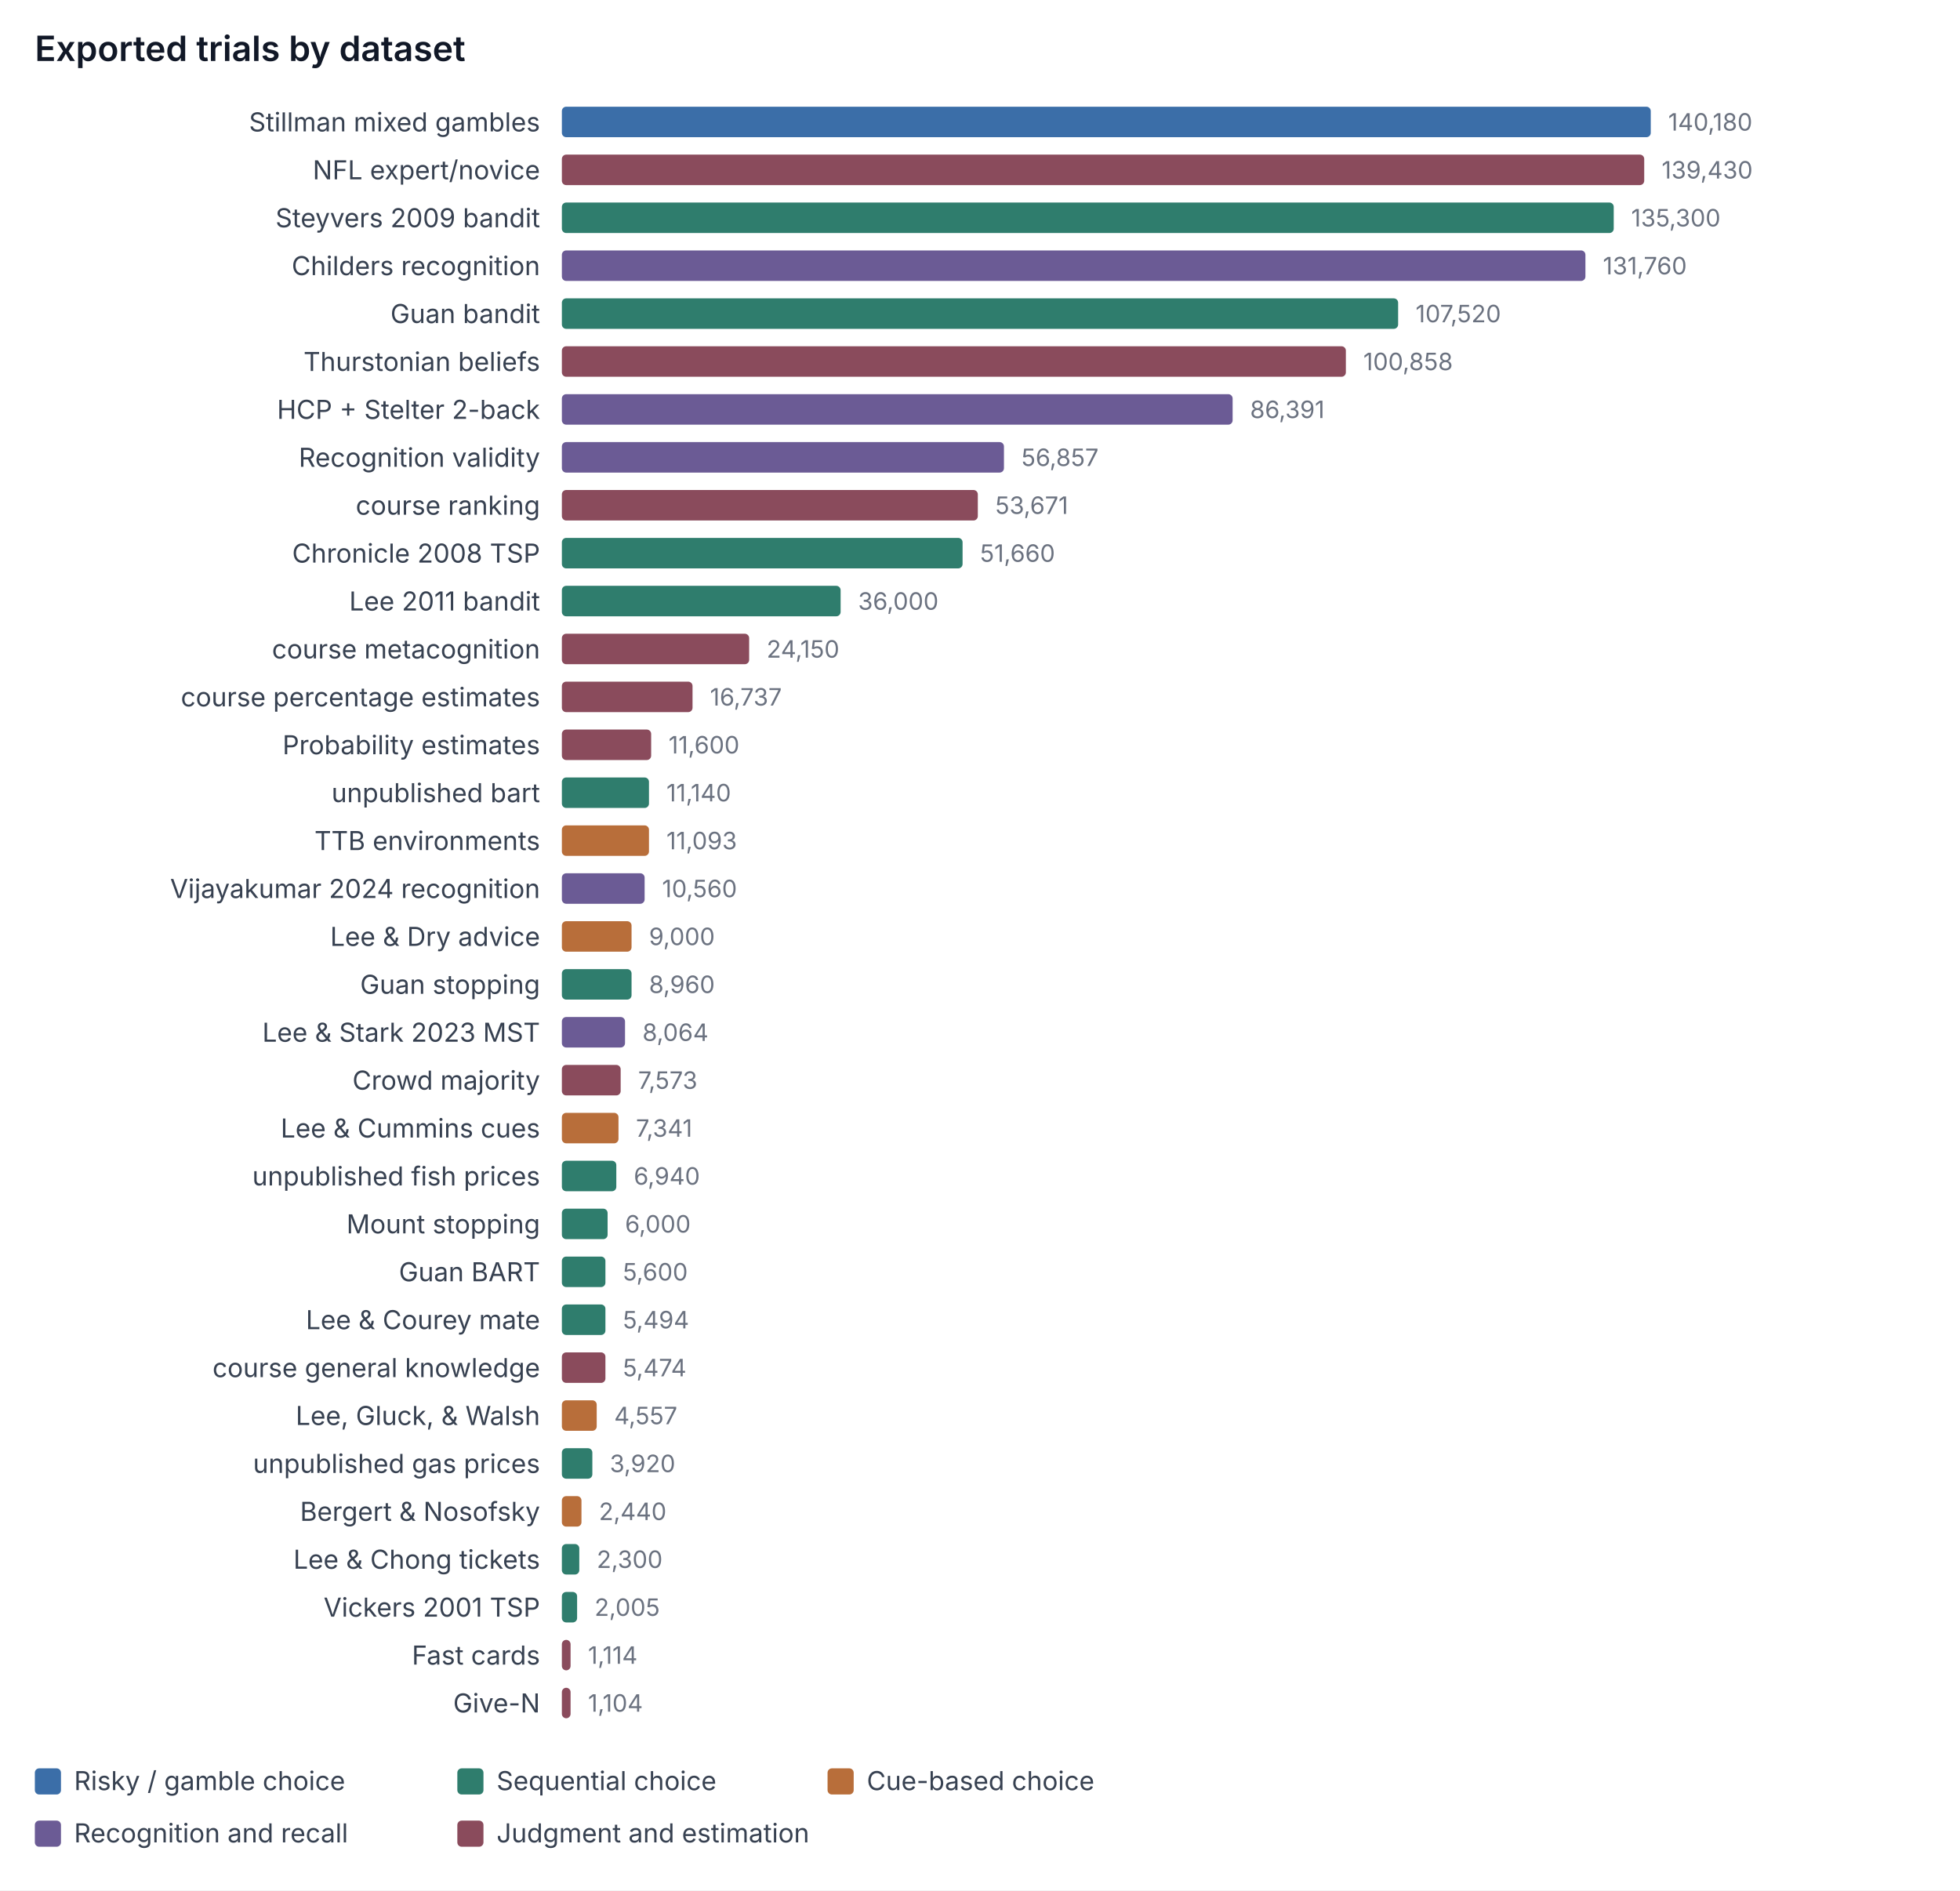
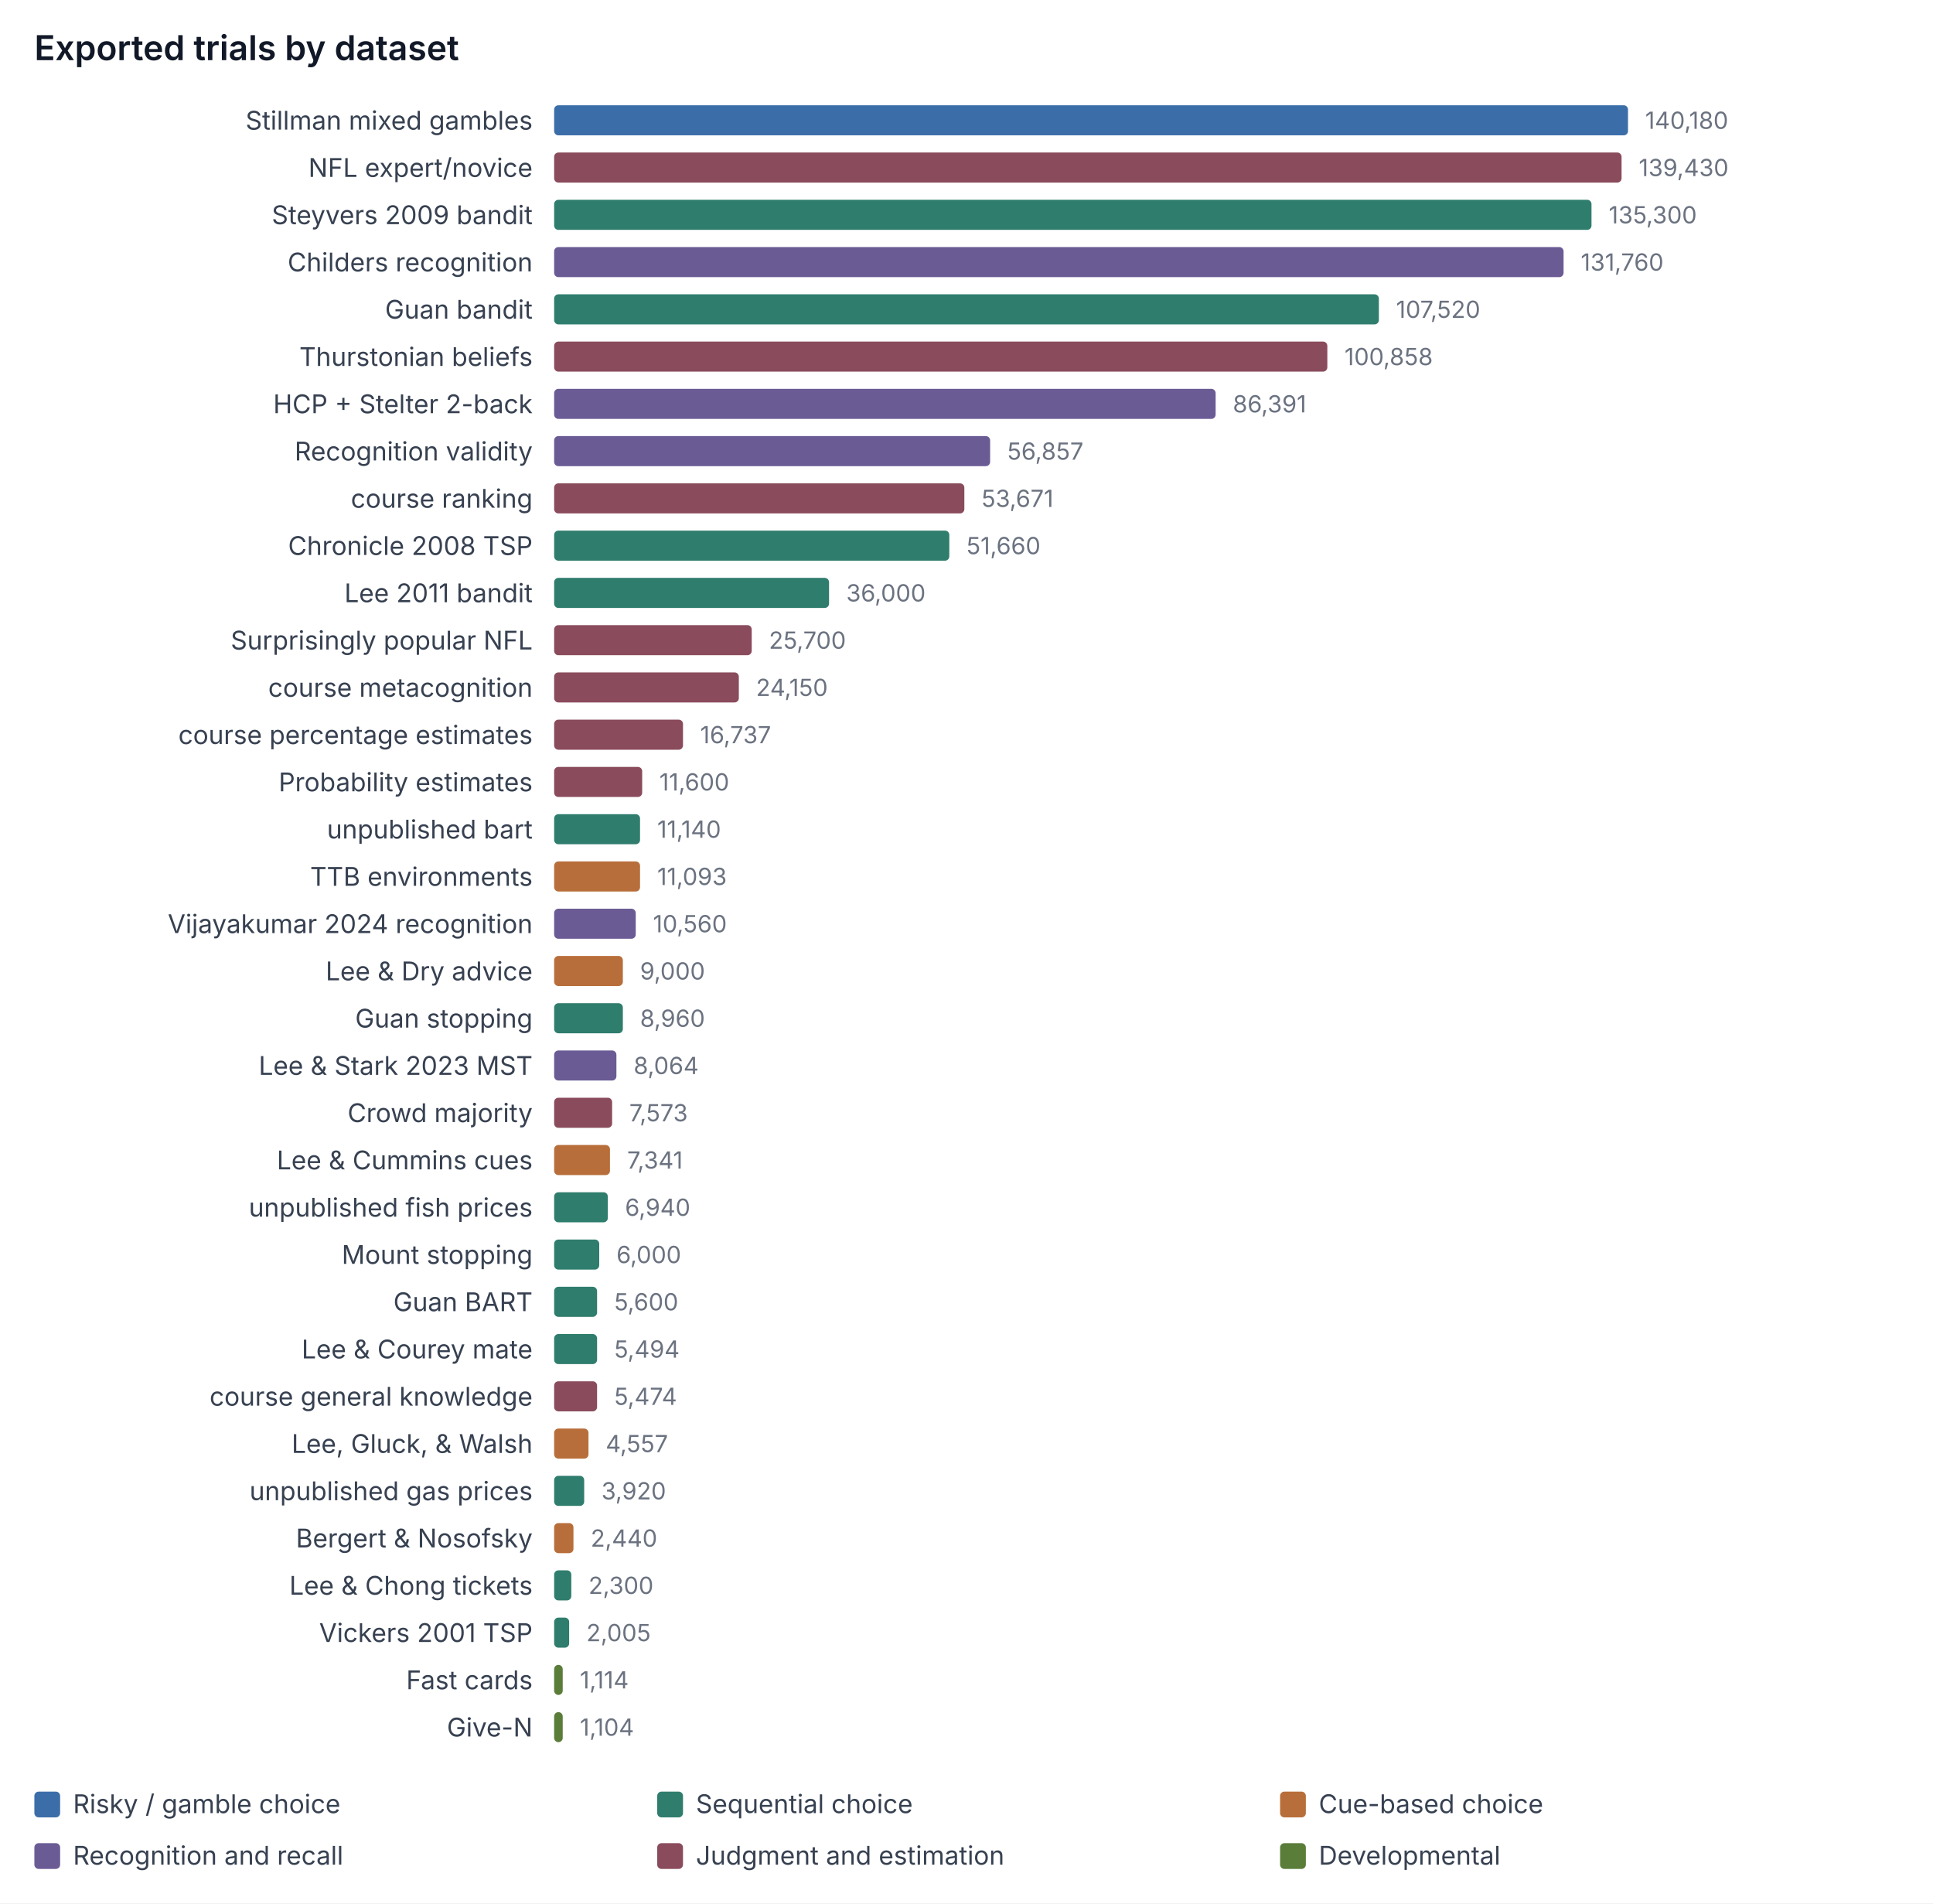
- <svg xmlns="http://www.w3.org/2000/svg" width="900" height="868" viewBox="0 0 900 868" role="img" aria-labelledby="title desc">
+ <svg xmlns="http://www.w3.org/2000/svg" width="900" height="886" viewBox="0 0 900 886" role="img" aria-labelledby="title desc">
  <rect width="100%" height="100%" fill="#ffffff" />
  <text x="16" y="28" font-family="system-ui, -apple-system, Segoe UI, sans-serif" font-size="16" font-weight="600" fill="#111827">Exported trials by dataset</text>
  <text x="248" y="56.0" text-anchor="end" dominant-baseline="middle" font-family="system-ui, -apple-system, Segoe UI, sans-serif" font-size="12" fill="#374151">Stillman mixed gambles</text>
  <rect x="258" y="49" width="500" height="14" rx="2" fill="#3b6ea8" />
  <text x="766" y="56.0" dominant-baseline="middle" font-family="system-ui, -apple-system, Segoe UI, sans-serif" font-size="11" fill="#6b7280">140,180</text>
  <text x="248" y="78.0" text-anchor="end" dominant-baseline="middle" font-family="system-ui, -apple-system, Segoe UI, sans-serif" font-size="12" fill="#374151">NFL expert/novice</text>
  <rect x="258" y="71" width="497" height="14" rx="2" fill="#8a4b5c" />
  <text x="763" y="78.0" dominant-baseline="middle" font-family="system-ui, -apple-system, Segoe UI, sans-serif" font-size="11" fill="#6b7280">139,430</text>
  <text x="248" y="100.0" text-anchor="end" dominant-baseline="middle" font-family="system-ui, -apple-system, Segoe UI, sans-serif" font-size="12" fill="#374151">Steyvers 2009 bandit</text>
  <rect x="258" y="93" width="483" height="14" rx="2" fill="#2f7d6d" />
  <text x="749" y="100.0" dominant-baseline="middle" font-family="system-ui, -apple-system, Segoe UI, sans-serif" font-size="11" fill="#6b7280">135,300</text>
  <text x="248" y="122.0" text-anchor="end" dominant-baseline="middle" font-family="system-ui, -apple-system, Segoe UI, sans-serif" font-size="12" fill="#374151">Childers recognition</text>
  <rect x="258" y="115" width="470" height="14" rx="2" fill="#6b5b95" />
  <text x="736" y="122.0" dominant-baseline="middle" font-family="system-ui, -apple-system, Segoe UI, sans-serif" font-size="11" fill="#6b7280">131,760</text>
  <text x="248" y="144.0" text-anchor="end" dominant-baseline="middle" font-family="system-ui, -apple-system, Segoe UI, sans-serif" font-size="12" fill="#374151">Guan bandit</text>
  <rect x="258" y="137" width="384" height="14" rx="2" fill="#2f7d6d" />
  <text x="650" y="144.0" dominant-baseline="middle" font-family="system-ui, -apple-system, Segoe UI, sans-serif" font-size="11" fill="#6b7280">107,520</text>
  <text x="248" y="166.0" text-anchor="end" dominant-baseline="middle" font-family="system-ui, -apple-system, Segoe UI, sans-serif" font-size="12" fill="#374151">Thurstonian beliefs</text>
  <rect x="258" y="159" width="360" height="14" rx="2" fill="#8a4b5c" />
  <text x="626" y="166.0" dominant-baseline="middle" font-family="system-ui, -apple-system, Segoe UI, sans-serif" font-size="11" fill="#6b7280">100,858</text>
  <text x="248" y="188.0" text-anchor="end" dominant-baseline="middle" font-family="system-ui, -apple-system, Segoe UI, sans-serif" font-size="12" fill="#374151">HCP + Stelter 2-back</text>
  <rect x="258" y="181" width="308" height="14" rx="2" fill="#6b5b95" />
  <text x="574" y="188.0" dominant-baseline="middle" font-family="system-ui, -apple-system, Segoe UI, sans-serif" font-size="11" fill="#6b7280">86,391</text>
  <text x="248" y="210.0" text-anchor="end" dominant-baseline="middle" font-family="system-ui, -apple-system, Segoe UI, sans-serif" font-size="12" fill="#374151">Recognition validity</text>
  <rect x="258" y="203" width="203" height="14" rx="2" fill="#6b5b95" />
  <text x="469" y="210.0" dominant-baseline="middle" font-family="system-ui, -apple-system, Segoe UI, sans-serif" font-size="11" fill="#6b7280">56,857</text>
  <text x="248" y="232.0" text-anchor="end" dominant-baseline="middle" font-family="system-ui, -apple-system, Segoe UI, sans-serif" font-size="12" fill="#374151">course ranking</text>
  <rect x="258" y="225" width="191" height="14" rx="2" fill="#8a4b5c" />
  <text x="457" y="232.0" dominant-baseline="middle" font-family="system-ui, -apple-system, Segoe UI, sans-serif" font-size="11" fill="#6b7280">53,671</text>
  <text x="248" y="254.0" text-anchor="end" dominant-baseline="middle" font-family="system-ui, -apple-system, Segoe UI, sans-serif" font-size="12" fill="#374151">Chronicle 2008 TSP</text>
  <rect x="258" y="247" width="184" height="14" rx="2" fill="#2f7d6d" />
  <text x="450" y="254.0" dominant-baseline="middle" font-family="system-ui, -apple-system, Segoe UI, sans-serif" font-size="11" fill="#6b7280">51,660</text>
  <text x="248" y="276.0" text-anchor="end" dominant-baseline="middle" font-family="system-ui, -apple-system, Segoe UI, sans-serif" font-size="12" fill="#374151">Lee 2011 bandit</text>
  <rect x="258" y="269" width="128" height="14" rx="2" fill="#2f7d6d" />
  <text x="394" y="276.0" dominant-baseline="middle" font-family="system-ui, -apple-system, Segoe UI, sans-serif" font-size="11" fill="#6b7280">36,000</text>
-   <text x="248" y="298.0" text-anchor="end" dominant-baseline="middle" font-family="system-ui, -apple-system, Segoe UI, sans-serif" font-size="12" fill="#374151">course metacognition</text>
-   <rect x="258" y="291" width="86" height="14" rx="2" fill="#8a4b5c" />
-   <text x="352" y="298.0" dominant-baseline="middle" font-family="system-ui, -apple-system, Segoe UI, sans-serif" font-size="11" fill="#6b7280">24,150</text>
-   <text x="248" y="320.0" text-anchor="end" dominant-baseline="middle" font-family="system-ui, -apple-system, Segoe UI, sans-serif" font-size="12" fill="#374151">course percentage estimates</text>
-   <rect x="258" y="313" width="60" height="14" rx="2" fill="#8a4b5c" />
-   <text x="326" y="320.0" dominant-baseline="middle" font-family="system-ui, -apple-system, Segoe UI, sans-serif" font-size="11" fill="#6b7280">16,737</text>
-   <text x="248" y="342.0" text-anchor="end" dominant-baseline="middle" font-family="system-ui, -apple-system, Segoe UI, sans-serif" font-size="12" fill="#374151">Probability estimates</text>
-   <rect x="258" y="335" width="41" height="14" rx="2" fill="#8a4b5c" />
-   <text x="307" y="342.0" dominant-baseline="middle" font-family="system-ui, -apple-system, Segoe UI, sans-serif" font-size="11" fill="#6b7280">11,600</text>
-   <text x="248" y="364.0" text-anchor="end" dominant-baseline="middle" font-family="system-ui, -apple-system, Segoe UI, sans-serif" font-size="12" fill="#374151">unpublished bart</text>
-   <rect x="258" y="357" width="40" height="14" rx="2" fill="#2f7d6d" />
-   <text x="306" y="364.0" dominant-baseline="middle" font-family="system-ui, -apple-system, Segoe UI, sans-serif" font-size="11" fill="#6b7280">11,140</text>
-   <text x="248" y="386.0" text-anchor="end" dominant-baseline="middle" font-family="system-ui, -apple-system, Segoe UI, sans-serif" font-size="12" fill="#374151">TTB environments</text>
-   <rect x="258" y="379" width="40" height="14" rx="2" fill="#b86e3a" />
-   <text x="306" y="386.0" dominant-baseline="middle" font-family="system-ui, -apple-system, Segoe UI, sans-serif" font-size="11" fill="#6b7280">11,093</text>
-   <text x="248" y="408.0" text-anchor="end" dominant-baseline="middle" font-family="system-ui, -apple-system, Segoe UI, sans-serif" font-size="12" fill="#374151">Vijayakumar 2024 recognition</text>
-   <rect x="258" y="401" width="38" height="14" rx="2" fill="#6b5b95" />
-   <text x="304" y="408.0" dominant-baseline="middle" font-family="system-ui, -apple-system, Segoe UI, sans-serif" font-size="11" fill="#6b7280">10,560</text>
-   <text x="248" y="430.0" text-anchor="end" dominant-baseline="middle" font-family="system-ui, -apple-system, Segoe UI, sans-serif" font-size="12" fill="#374151">Lee &amp; Dry advice</text>
-   <rect x="258" y="423" width="32" height="14" rx="2" fill="#b86e3a" />
-   <text x="298" y="430.0" dominant-baseline="middle" font-family="system-ui, -apple-system, Segoe UI, sans-serif" font-size="11" fill="#6b7280">9,000</text>
-   <text x="248" y="452.0" text-anchor="end" dominant-baseline="middle" font-family="system-ui, -apple-system, Segoe UI, sans-serif" font-size="12" fill="#374151">Guan stopping</text>
-   <rect x="258" y="445" width="32" height="14" rx="2" fill="#2f7d6d" />
-   <text x="298" y="452.0" dominant-baseline="middle" font-family="system-ui, -apple-system, Segoe UI, sans-serif" font-size="11" fill="#6b7280">8,960</text>
-   <text x="248" y="474.0" text-anchor="end" dominant-baseline="middle" font-family="system-ui, -apple-system, Segoe UI, sans-serif" font-size="12" fill="#374151">Lee &amp; Stark 2023 MST</text>
-   <rect x="258" y="467" width="29" height="14" rx="2" fill="#6b5b95" />
-   <text x="295" y="474.0" dominant-baseline="middle" font-family="system-ui, -apple-system, Segoe UI, sans-serif" font-size="11" fill="#6b7280">8,064</text>
-   <text x="248" y="496.0" text-anchor="end" dominant-baseline="middle" font-family="system-ui, -apple-system, Segoe UI, sans-serif" font-size="12" fill="#374151">Crowd majority</text>
-   <rect x="258" y="489" width="27" height="14" rx="2" fill="#8a4b5c" />
-   <text x="293" y="496.0" dominant-baseline="middle" font-family="system-ui, -apple-system, Segoe UI, sans-serif" font-size="11" fill="#6b7280">7,573</text>
-   <text x="248" y="518.0" text-anchor="end" dominant-baseline="middle" font-family="system-ui, -apple-system, Segoe UI, sans-serif" font-size="12" fill="#374151">Lee &amp; Cummins cues</text>
-   <rect x="258" y="511" width="26" height="14" rx="2" fill="#b86e3a" />
-   <text x="292" y="518.0" dominant-baseline="middle" font-family="system-ui, -apple-system, Segoe UI, sans-serif" font-size="11" fill="#6b7280">7,341</text>
-   <text x="248" y="540.0" text-anchor="end" dominant-baseline="middle" font-family="system-ui, -apple-system, Segoe UI, sans-serif" font-size="12" fill="#374151">unpublished fish prices</text>
-   <rect x="258" y="533" width="25" height="14" rx="2" fill="#2f7d6d" />
-   <text x="291" y="540.0" dominant-baseline="middle" font-family="system-ui, -apple-system, Segoe UI, sans-serif" font-size="11" fill="#6b7280">6,940</text>
-   <text x="248" y="562.0" text-anchor="end" dominant-baseline="middle" font-family="system-ui, -apple-system, Segoe UI, sans-serif" font-size="12" fill="#374151">Mount stopping</text>
-   <rect x="258" y="555" width="21" height="14" rx="2" fill="#2f7d6d" />
-   <text x="287" y="562.0" dominant-baseline="middle" font-family="system-ui, -apple-system, Segoe UI, sans-serif" font-size="11" fill="#6b7280">6,000</text>
-   <text x="248" y="584.0" text-anchor="end" dominant-baseline="middle" font-family="system-ui, -apple-system, Segoe UI, sans-serif" font-size="12" fill="#374151">Guan BART</text>
-   <rect x="258" y="577" width="20" height="14" rx="2" fill="#2f7d6d" />
-   <text x="286" y="584.0" dominant-baseline="middle" font-family="system-ui, -apple-system, Segoe UI, sans-serif" font-size="11" fill="#6b7280">5,600</text>
-   <text x="248" y="606.0" text-anchor="end" dominant-baseline="middle" font-family="system-ui, -apple-system, Segoe UI, sans-serif" font-size="12" fill="#374151">Lee &amp; Courey mate</text>
+   <text x="248" y="298.0" text-anchor="end" dominant-baseline="middle" font-family="system-ui, -apple-system, Segoe UI, sans-serif" font-size="12" fill="#374151">Surprisingly popular NFL</text>
+   <rect x="258" y="291" width="92" height="14" rx="2" fill="#8a4b5c" />
+   <text x="358" y="298.0" dominant-baseline="middle" font-family="system-ui, -apple-system, Segoe UI, sans-serif" font-size="11" fill="#6b7280">25,700</text>
+   <text x="248" y="320.0" text-anchor="end" dominant-baseline="middle" font-family="system-ui, -apple-system, Segoe UI, sans-serif" font-size="12" fill="#374151">course metacognition</text>
+   <rect x="258" y="313" width="86" height="14" rx="2" fill="#8a4b5c" />
+   <text x="352" y="320.0" dominant-baseline="middle" font-family="system-ui, -apple-system, Segoe UI, sans-serif" font-size="11" fill="#6b7280">24,150</text>
+   <text x="248" y="342.0" text-anchor="end" dominant-baseline="middle" font-family="system-ui, -apple-system, Segoe UI, sans-serif" font-size="12" fill="#374151">course percentage estimates</text>
+   <rect x="258" y="335" width="60" height="14" rx="2" fill="#8a4b5c" />
+   <text x="326" y="342.0" dominant-baseline="middle" font-family="system-ui, -apple-system, Segoe UI, sans-serif" font-size="11" fill="#6b7280">16,737</text>
+   <text x="248" y="364.0" text-anchor="end" dominant-baseline="middle" font-family="system-ui, -apple-system, Segoe UI, sans-serif" font-size="12" fill="#374151">Probability estimates</text>
+   <rect x="258" y="357" width="41" height="14" rx="2" fill="#8a4b5c" />
+   <text x="307" y="364.0" dominant-baseline="middle" font-family="system-ui, -apple-system, Segoe UI, sans-serif" font-size="11" fill="#6b7280">11,600</text>
+   <text x="248" y="386.0" text-anchor="end" dominant-baseline="middle" font-family="system-ui, -apple-system, Segoe UI, sans-serif" font-size="12" fill="#374151">unpublished bart</text>
+   <rect x="258" y="379" width="40" height="14" rx="2" fill="#2f7d6d" />
+   <text x="306" y="386.0" dominant-baseline="middle" font-family="system-ui, -apple-system, Segoe UI, sans-serif" font-size="11" fill="#6b7280">11,140</text>
+   <text x="248" y="408.0" text-anchor="end" dominant-baseline="middle" font-family="system-ui, -apple-system, Segoe UI, sans-serif" font-size="12" fill="#374151">TTB environments</text>
+   <rect x="258" y="401" width="40" height="14" rx="2" fill="#b86e3a" />
+   <text x="306" y="408.0" dominant-baseline="middle" font-family="system-ui, -apple-system, Segoe UI, sans-serif" font-size="11" fill="#6b7280">11,093</text>
+   <text x="248" y="430.0" text-anchor="end" dominant-baseline="middle" font-family="system-ui, -apple-system, Segoe UI, sans-serif" font-size="12" fill="#374151">Vijayakumar 2024 recognition</text>
+   <rect x="258" y="423" width="38" height="14" rx="2" fill="#6b5b95" />
+   <text x="304" y="430.0" dominant-baseline="middle" font-family="system-ui, -apple-system, Segoe UI, sans-serif" font-size="11" fill="#6b7280">10,560</text>
+   <text x="248" y="452.0" text-anchor="end" dominant-baseline="middle" font-family="system-ui, -apple-system, Segoe UI, sans-serif" font-size="12" fill="#374151">Lee &amp; Dry advice</text>
+   <rect x="258" y="445" width="32" height="14" rx="2" fill="#b86e3a" />
+   <text x="298" y="452.0" dominant-baseline="middle" font-family="system-ui, -apple-system, Segoe UI, sans-serif" font-size="11" fill="#6b7280">9,000</text>
+   <text x="248" y="474.0" text-anchor="end" dominant-baseline="middle" font-family="system-ui, -apple-system, Segoe UI, sans-serif" font-size="12" fill="#374151">Guan stopping</text>
+   <rect x="258" y="467" width="32" height="14" rx="2" fill="#2f7d6d" />
+   <text x="298" y="474.0" dominant-baseline="middle" font-family="system-ui, -apple-system, Segoe UI, sans-serif" font-size="11" fill="#6b7280">8,960</text>
+   <text x="248" y="496.0" text-anchor="end" dominant-baseline="middle" font-family="system-ui, -apple-system, Segoe UI, sans-serif" font-size="12" fill="#374151">Lee &amp; Stark 2023 MST</text>
+   <rect x="258" y="489" width="29" height="14" rx="2" fill="#6b5b95" />
+   <text x="295" y="496.0" dominant-baseline="middle" font-family="system-ui, -apple-system, Segoe UI, sans-serif" font-size="11" fill="#6b7280">8,064</text>
+   <text x="248" y="518.0" text-anchor="end" dominant-baseline="middle" font-family="system-ui, -apple-system, Segoe UI, sans-serif" font-size="12" fill="#374151">Crowd majority</text>
+   <rect x="258" y="511" width="27" height="14" rx="2" fill="#8a4b5c" />
+   <text x="293" y="518.0" dominant-baseline="middle" font-family="system-ui, -apple-system, Segoe UI, sans-serif" font-size="11" fill="#6b7280">7,573</text>
+   <text x="248" y="540.0" text-anchor="end" dominant-baseline="middle" font-family="system-ui, -apple-system, Segoe UI, sans-serif" font-size="12" fill="#374151">Lee &amp; Cummins cues</text>
+   <rect x="258" y="533" width="26" height="14" rx="2" fill="#b86e3a" />
+   <text x="292" y="540.0" dominant-baseline="middle" font-family="system-ui, -apple-system, Segoe UI, sans-serif" font-size="11" fill="#6b7280">7,341</text>
+   <text x="248" y="562.0" text-anchor="end" dominant-baseline="middle" font-family="system-ui, -apple-system, Segoe UI, sans-serif" font-size="12" fill="#374151">unpublished fish prices</text>
+   <rect x="258" y="555" width="25" height="14" rx="2" fill="#2f7d6d" />
+   <text x="291" y="562.0" dominant-baseline="middle" font-family="system-ui, -apple-system, Segoe UI, sans-serif" font-size="11" fill="#6b7280">6,940</text>
+   <text x="248" y="584.0" text-anchor="end" dominant-baseline="middle" font-family="system-ui, -apple-system, Segoe UI, sans-serif" font-size="12" fill="#374151">Mount stopping</text>
+   <rect x="258" y="577" width="21" height="14" rx="2" fill="#2f7d6d" />
+   <text x="287" y="584.0" dominant-baseline="middle" font-family="system-ui, -apple-system, Segoe UI, sans-serif" font-size="11" fill="#6b7280">6,000</text>
+   <text x="248" y="606.0" text-anchor="end" dominant-baseline="middle" font-family="system-ui, -apple-system, Segoe UI, sans-serif" font-size="12" fill="#374151">Guan BART</text>
  <rect x="258" y="599" width="20" height="14" rx="2" fill="#2f7d6d" />
-   <text x="286" y="606.0" dominant-baseline="middle" font-family="system-ui, -apple-system, Segoe UI, sans-serif" font-size="11" fill="#6b7280">5,494</text>
-   <text x="248" y="628.0" text-anchor="end" dominant-baseline="middle" font-family="system-ui, -apple-system, Segoe UI, sans-serif" font-size="12" fill="#374151">course general knowledge</text>
-   <rect x="258" y="621" width="20" height="14" rx="2" fill="#8a4b5c" />
-   <text x="286" y="628.0" dominant-baseline="middle" font-family="system-ui, -apple-system, Segoe UI, sans-serif" font-size="11" fill="#6b7280">5,474</text>
-   <text x="248" y="650.0" text-anchor="end" dominant-baseline="middle" font-family="system-ui, -apple-system, Segoe UI, sans-serif" font-size="12" fill="#374151">Lee, Gluck, &amp; Walsh</text>
-   <rect x="258" y="643" width="16" height="14" rx="2" fill="#b86e3a" />
-   <text x="282" y="650.0" dominant-baseline="middle" font-family="system-ui, -apple-system, Segoe UI, sans-serif" font-size="11" fill="#6b7280">4,557</text>
-   <text x="248" y="672.0" text-anchor="end" dominant-baseline="middle" font-family="system-ui, -apple-system, Segoe UI, sans-serif" font-size="12" fill="#374151">unpublished gas prices</text>
-   <rect x="258" y="665" width="14" height="14" rx="2" fill="#2f7d6d" />
-   <text x="280" y="672.0" dominant-baseline="middle" font-family="system-ui, -apple-system, Segoe UI, sans-serif" font-size="11" fill="#6b7280">3,920</text>
-   <text x="248" y="694.0" text-anchor="end" dominant-baseline="middle" font-family="system-ui, -apple-system, Segoe UI, sans-serif" font-size="12" fill="#374151">Bergert &amp; Nosofsky</text>
-   <rect x="258" y="687" width="9" height="14" rx="2" fill="#b86e3a" />
-   <text x="275" y="694.0" dominant-baseline="middle" font-family="system-ui, -apple-system, Segoe UI, sans-serif" font-size="11" fill="#6b7280">2,440</text>
-   <text x="248" y="716.0" text-anchor="end" dominant-baseline="middle" font-family="system-ui, -apple-system, Segoe UI, sans-serif" font-size="12" fill="#374151">Lee &amp; Chong tickets</text>
-   <rect x="258" y="709" width="8" height="14" rx="2" fill="#2f7d6d" />
-   <text x="274" y="716.0" dominant-baseline="middle" font-family="system-ui, -apple-system, Segoe UI, sans-serif" font-size="11" fill="#6b7280">2,300</text>
-   <text x="248" y="738.0" text-anchor="end" dominant-baseline="middle" font-family="system-ui, -apple-system, Segoe UI, sans-serif" font-size="12" fill="#374151">Vickers 2001 TSP</text>
-   <rect x="258" y="731" width="7" height="14" rx="2" fill="#2f7d6d" />
-   <text x="273" y="738.0" dominant-baseline="middle" font-family="system-ui, -apple-system, Segoe UI, sans-serif" font-size="11" fill="#6b7280">2,005</text>
-   <text x="248" y="760.0" text-anchor="end" dominant-baseline="middle" font-family="system-ui, -apple-system, Segoe UI, sans-serif" font-size="12" fill="#374151">Fast cards</text>
-   <rect x="258" y="753" width="4" height="14" rx="2" fill="#8a4b5c" />
-   <text x="270" y="760.0" dominant-baseline="middle" font-family="system-ui, -apple-system, Segoe UI, sans-serif" font-size="11" fill="#6b7280">1,114</text>
-   <text x="248" y="782.0" text-anchor="end" dominant-baseline="middle" font-family="system-ui, -apple-system, Segoe UI, sans-serif" font-size="12" fill="#374151">Give-N</text>
-   <rect x="258" y="775" width="4" height="14" rx="2" fill="#8a4b5c" />
-   <text x="270" y="782.0" dominant-baseline="middle" font-family="system-ui, -apple-system, Segoe UI, sans-serif" font-size="11" fill="#6b7280">1,104</text>
-   <rect x="16" y="812" width="12" height="12" rx="2" fill="#3b6ea8" />
-   <text x="34" y="822" font-family="system-ui, -apple-system, Segoe UI, sans-serif" font-size="12" fill="#374151">Risky / gamble choice</text>
-   <rect x="210" y="812" width="12" height="12" rx="2" fill="#2f7d6d" />
-   <text x="228" y="822" font-family="system-ui, -apple-system, Segoe UI, sans-serif" font-size="12" fill="#374151">Sequential choice</text>
-   <rect x="380" y="812" width="12" height="12" rx="2" fill="#b86e3a" />
-   <text x="398" y="822" font-family="system-ui, -apple-system, Segoe UI, sans-serif" font-size="12" fill="#374151">Cue-based choice</text>
-   <rect x="16" y="836" width="12" height="12" rx="2" fill="#6b5b95" />
-   <text x="34" y="846" font-family="system-ui, -apple-system, Segoe UI, sans-serif" font-size="12" fill="#374151">Recognition and recall</text>
-   <rect x="210" y="836" width="12" height="12" rx="2" fill="#8a4b5c" />
-   <text x="228" y="846" font-family="system-ui, -apple-system, Segoe UI, sans-serif" font-size="12" fill="#374151">Judgment and estimation</text>
+   <text x="286" y="606.0" dominant-baseline="middle" font-family="system-ui, -apple-system, Segoe UI, sans-serif" font-size="11" fill="#6b7280">5,600</text>
+   <text x="248" y="628.0" text-anchor="end" dominant-baseline="middle" font-family="system-ui, -apple-system, Segoe UI, sans-serif" font-size="12" fill="#374151">Lee &amp; Courey mate</text>
+   <rect x="258" y="621" width="20" height="14" rx="2" fill="#2f7d6d" />
+   <text x="286" y="628.0" dominant-baseline="middle" font-family="system-ui, -apple-system, Segoe UI, sans-serif" font-size="11" fill="#6b7280">5,494</text>
+   <text x="248" y="650.0" text-anchor="end" dominant-baseline="middle" font-family="system-ui, -apple-system, Segoe UI, sans-serif" font-size="12" fill="#374151">course general knowledge</text>
+   <rect x="258" y="643" width="20" height="14" rx="2" fill="#8a4b5c" />
+   <text x="286" y="650.0" dominant-baseline="middle" font-family="system-ui, -apple-system, Segoe UI, sans-serif" font-size="11" fill="#6b7280">5,474</text>
+   <text x="248" y="672.0" text-anchor="end" dominant-baseline="middle" font-family="system-ui, -apple-system, Segoe UI, sans-serif" font-size="12" fill="#374151">Lee, Gluck, &amp; Walsh</text>
+   <rect x="258" y="665" width="16" height="14" rx="2" fill="#b86e3a" />
+   <text x="282" y="672.0" dominant-baseline="middle" font-family="system-ui, -apple-system, Segoe UI, sans-serif" font-size="11" fill="#6b7280">4,557</text>
+   <text x="248" y="694.0" text-anchor="end" dominant-baseline="middle" font-family="system-ui, -apple-system, Segoe UI, sans-serif" font-size="12" fill="#374151">unpublished gas prices</text>
+   <rect x="258" y="687" width="14" height="14" rx="2" fill="#2f7d6d" />
+   <text x="280" y="694.0" dominant-baseline="middle" font-family="system-ui, -apple-system, Segoe UI, sans-serif" font-size="11" fill="#6b7280">3,920</text>
+   <text x="248" y="716.0" text-anchor="end" dominant-baseline="middle" font-family="system-ui, -apple-system, Segoe UI, sans-serif" font-size="12" fill="#374151">Bergert &amp; Nosofsky</text>
+   <rect x="258" y="709" width="9" height="14" rx="2" fill="#b86e3a" />
+   <text x="275" y="716.0" dominant-baseline="middle" font-family="system-ui, -apple-system, Segoe UI, sans-serif" font-size="11" fill="#6b7280">2,440</text>
+   <text x="248" y="738.0" text-anchor="end" dominant-baseline="middle" font-family="system-ui, -apple-system, Segoe UI, sans-serif" font-size="12" fill="#374151">Lee &amp; Chong tickets</text>
+   <rect x="258" y="731" width="8" height="14" rx="2" fill="#2f7d6d" />
+   <text x="274" y="738.0" dominant-baseline="middle" font-family="system-ui, -apple-system, Segoe UI, sans-serif" font-size="11" fill="#6b7280">2,300</text>
+   <text x="248" y="760.0" text-anchor="end" dominant-baseline="middle" font-family="system-ui, -apple-system, Segoe UI, sans-serif" font-size="12" fill="#374151">Vickers 2001 TSP</text>
+   <rect x="258" y="753" width="7" height="14" rx="2" fill="#2f7d6d" />
+   <text x="273" y="760.0" dominant-baseline="middle" font-family="system-ui, -apple-system, Segoe UI, sans-serif" font-size="11" fill="#6b7280">2,005</text>
+   <text x="248" y="782.0" text-anchor="end" dominant-baseline="middle" font-family="system-ui, -apple-system, Segoe UI, sans-serif" font-size="12" fill="#374151">Fast cards</text>
+   <rect x="258" y="775" width="4" height="14" rx="2" fill="#5a7d3a" />
+   <text x="270" y="782.0" dominant-baseline="middle" font-family="system-ui, -apple-system, Segoe UI, sans-serif" font-size="11" fill="#6b7280">1,114</text>
+   <text x="248" y="804.0" text-anchor="end" dominant-baseline="middle" font-family="system-ui, -apple-system, Segoe UI, sans-serif" font-size="12" fill="#374151">Give-N</text>
+   <rect x="258" y="797" width="4" height="14" rx="2" fill="#5a7d3a" />
+   <text x="270" y="804.0" dominant-baseline="middle" font-family="system-ui, -apple-system, Segoe UI, sans-serif" font-size="11" fill="#6b7280">1,104</text>
+   <rect x="16" y="834" width="12" height="12" rx="2" fill="#3b6ea8" />
+   <text x="34" y="844" font-family="system-ui, -apple-system, Segoe UI, sans-serif" font-size="12" fill="#374151">Risky / gamble choice</text>
+   <rect x="306" y="834" width="12" height="12" rx="2" fill="#2f7d6d" />
+   <text x="324" y="844" font-family="system-ui, -apple-system, Segoe UI, sans-serif" font-size="12" fill="#374151">Sequential choice</text>
+   <rect x="596" y="834" width="12" height="12" rx="2" fill="#b86e3a" />
+   <text x="614" y="844" font-family="system-ui, -apple-system, Segoe UI, sans-serif" font-size="12" fill="#374151">Cue-based choice</text>
+   <rect x="16" y="858" width="12" height="12" rx="2" fill="#6b5b95" />
+   <text x="34" y="868" font-family="system-ui, -apple-system, Segoe UI, sans-serif" font-size="12" fill="#374151">Recognition and recall</text>
+   <rect x="306" y="858" width="12" height="12" rx="2" fill="#8a4b5c" />
+   <text x="324" y="868" font-family="system-ui, -apple-system, Segoe UI, sans-serif" font-size="12" fill="#374151">Judgment and estimation</text>
+   <rect x="596" y="858" width="12" height="12" rx="2" fill="#5a7d3a" />
+   <text x="614" y="868" font-family="system-ui, -apple-system, Segoe UI, sans-serif" font-size="12" fill="#374151">Developmental</text>
</svg>
